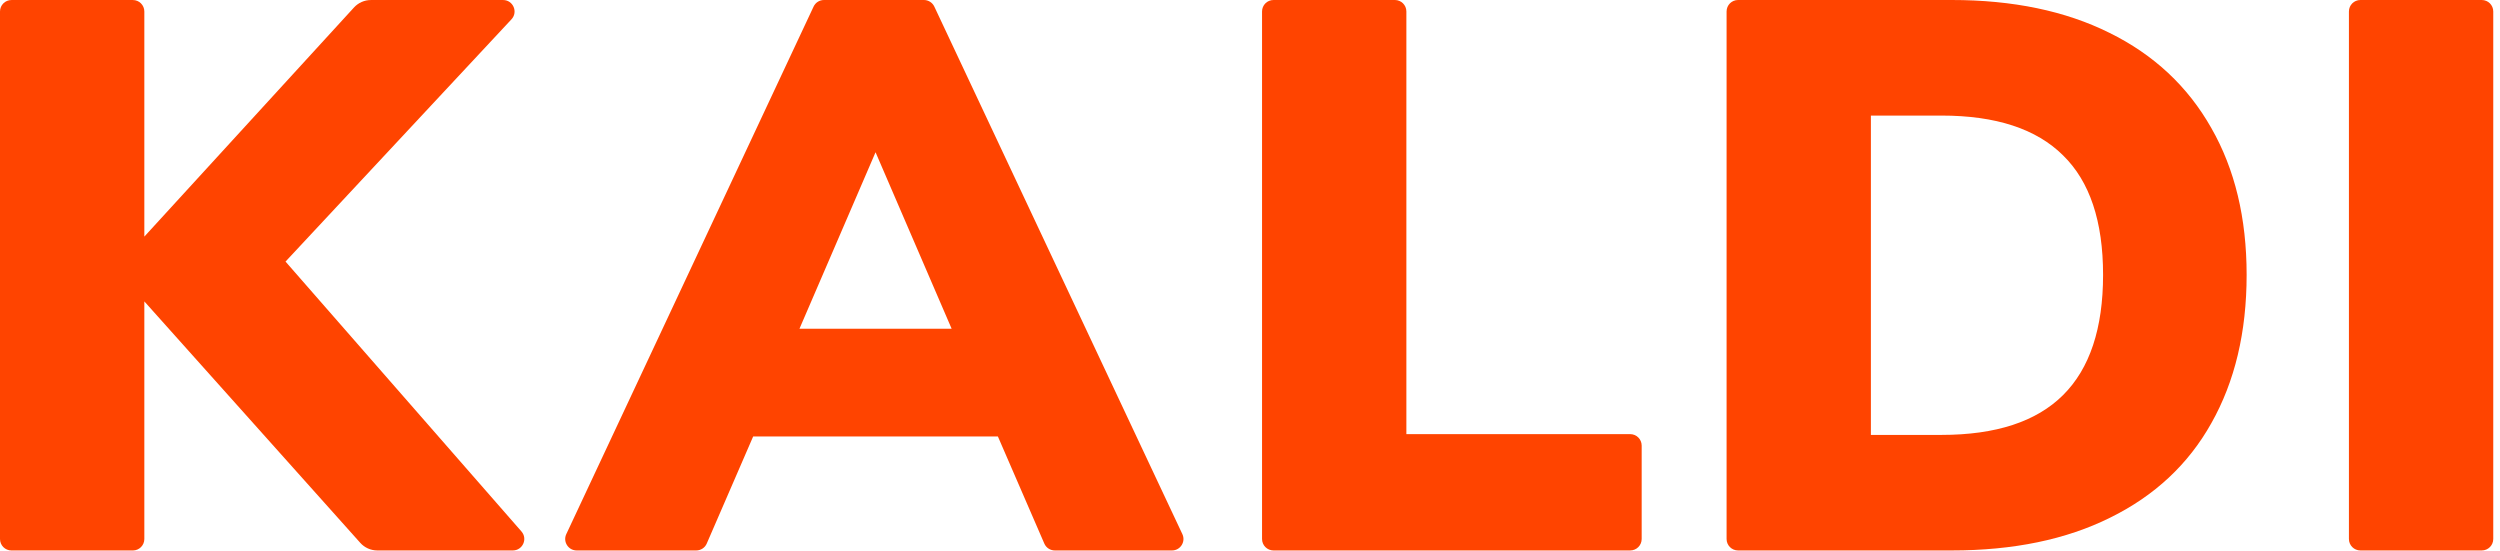
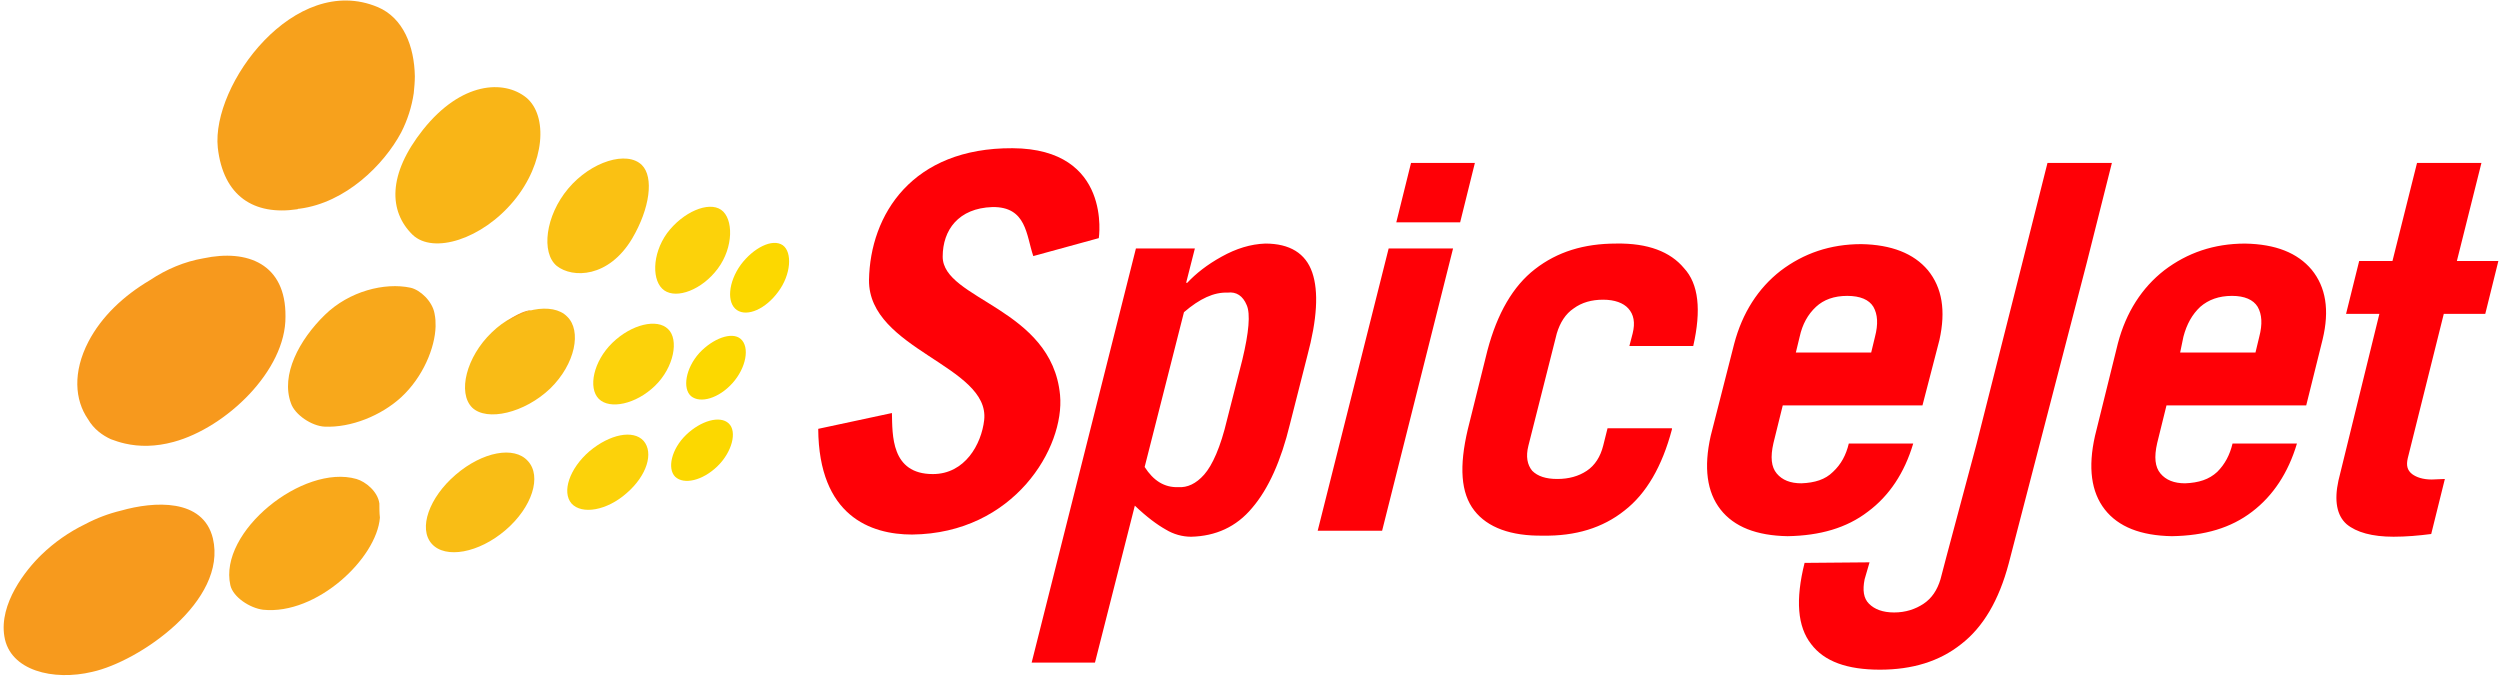
- <svg xmlns="http://www.w3.org/2000/svg" xmlns:xlink="http://www.w3.org/1999/xlink" viewBox="0 0 109 24">
-   <g transform="translate(-1470)">
-     <g style="mix-blend-mode:normal" transform="translate(1470)" fill="#f40">
-       <use xlink:href="#b" style="mix-blend-mode:normal" />
-       <use xlink:href="#c" style="mix-blend-mode:normal" />
-       <use xlink:href="#d" style="mix-blend-mode:normal" />
-       <use xlink:href="#e" style="mix-blend-mode:normal" />
-       <use xlink:href="#f" style="mix-blend-mode:normal" />
-     </g>
+ <svg xmlns="http://www.w3.org/2000/svg" width="148" height="40" viewBox="0 0 148 40">
+   <g fill="none" fill-rule="evenodd">
+     <path fill="#FCD20A" fill-rule="nonzero" d="M38.777 22.839c-1.13 1.096-2.682 1.42-3.328.774-.646-.645-.323-2.226.808-3.323 1.13-1.096 2.65-1.451 3.296-.806.646.613.355 2.258-.776 3.355" />
+     <path fill="#FCD800" fill-rule="nonzero" d="M43.366 22.677c-.808.904-1.907 1.226-2.456.775-.517-.452-.323-1.646.485-2.549.808-.87 1.939-1.29 2.456-.838.549.483.323 1.71-.485 2.612" />
+     <path fill="#F8A81B" fill-rule="nonzero" d="M24.3 17.032c-1.518-.322-3.619.194-5.073 1.613-1.519 1.484-2.617 3.549-2.003 5.226.226.677 1.228 1.355 2.003 1.387 1.551.065 3.328-.645 4.524-1.742 1.293-1.193 2.004-2.935 2.036-4.193 0-.29 0-.452-.065-.775-.129-.71-.84-1.387-1.422-1.516" />
+     <path fill="#F9BB16" fill-rule="nonzero" d="M32.573 23c-1.519 1.452-3.749 1.968-4.621 1.129-.873-.87-.355-3 1.163-4.452 1.487-1.451 3.62-1.806 4.46-.935.872.839.484 2.806-1.002 4.258" />
+     <path fill="#F7A51C" fill-rule="nonzero" d="M29.89 19.129c.518-.42 1.1-.742 1.584-.774a7.203 7.203 0 0 0-1.583.774" />
+     <path fill="#FCD20A" fill-rule="nonzero" d="M42.493 15.903c-.937 1.258-2.423 1.807-3.166 1.29-.744-.516-.744-2.128.161-3.387.937-1.258 2.456-1.903 3.2-1.387.743.516.743 2.226-.195 3.484" />
+     <path fill="#FCD800" fill-rule="nonzero" d="M46.08 17.258c-.743 1.032-1.842 1.516-2.456 1.097-.614-.42-.517-1.645.227-2.678.743-1 1.874-1.58 2.488-1.16.582.418.485 1.741-.259 2.741" />
+     <path fill="#F9B517" fill-rule="nonzero" d="M30.408 11.903c-1.874 2.258-4.75 3.162-5.978 2-1.422-1.387-1.487-3.58.614-6.226 2.262-2.838 4.782-2.967 6.107-1.903 1.293 1.065 1.131 3.871-.743 6.13" />
+     <path fill="#FAC113" fill-rule="nonzero" d="M37.42 14.129c-1.39 2.323-3.522 2.355-4.46 1.613-.936-.774-.678-2.968.68-4.58 1.357-1.614 3.49-2.259 4.362-1.388.71.71.484 2.549-.582 4.355" />
+     <path fill="#F7A51C" fill-rule="nonzero" d="M24.526 4.484" />
+     <path fill="#F7A11C" fill-rule="nonzero" d="M22.362.42C17.45-1.646 12.506 5 12.893 8.741c.324 2.87 2.133 4.032 4.718 3.645.033-.032.097-.032.13-.032 2.714-.355 4.976-2.58 6.01-4.516a7.536 7.536 0 0 0 .743-2.323c.033-.322.065-.677.065-1-.032-1.774-.679-3.451-2.197-4.097" />
+     <path fill="#F7991D" fill-rule="nonzero" d="M12.053 15.29c-1.13.194-2.197.645-3.167 1.29-1.583.936-2.876 2.162-3.651 3.646-.937 1.806-.808 3.451-.032 4.58.355.613.872.968 1.357 1.194.258.097.55.194.84.258.84.194 1.81.194 2.876-.097 3.102-.838 6.657-4.226 6.624-7.42.033-3.128-2.262-4-4.847-3.45" />
+     <path fill="#FCD800" fill-rule="nonzero" d="M42.461 27.613c-.872.839-1.971 1.097-2.488.613-.485-.484-.226-1.645.646-2.484.873-.839 2.004-1.161 2.52-.677.518.483.195 1.71-.678 2.548" />
+     <path fill="#FCD20A" fill-rule="nonzero" d="M37.097 29.194c-1.163 1.032-2.65 1.29-3.264.612-.581-.677-.13-2.064 1.067-3.096 1.195-1 2.585-1.29 3.199-.613.614.71.194 2.064-1.002 3.097" />
+     <path fill="#F9BD15" fill-rule="nonzero" d="M29.923 31.387c-1.583 1.355-3.554 1.71-4.362.807-.808-.904-.162-2.742 1.422-4.097 1.583-1.355 3.457-1.71 4.265-.807.84.904.259 2.742-1.325 4.097" />
+     <path fill="#F9A81A" fill-rule="nonzero" d="M21.101 28.355c-3.167-.903-8.175 3.129-7.464 6.29.161.71 1.163 1.355 1.939 1.452 3.166.322 6.72-3.032 6.915-5.452-.032-.29-.032-.548-.032-.839-.097-.71-.808-1.29-1.358-1.451" />
+     <path fill="#F79A1D" fill-rule="nonzero" d="M12.603 31.871c-.582-2.387-3.49-2.194-5.43-1.645a9.039 9.039 0 0 0-2.132.806 10.01 10.01 0 0 0-2.585 1.807c-.937.903-2.52 2.903-2.197 4.838.323 2.033 2.908 2.646 5.202 2.097 2.78-.613 8.014-4.193 7.142-7.903" />
+     <path fill="#FF0006" fill-rule="nonzero" d="M61.171 15.161c-.42-1.226-.388-2.935-2.423-2.903-2.004.065-2.941 1.355-2.941 2.936 0 2.548 6.463 3.032 6.948 8.193.29 3.097-2.715 8.194-8.758 8.258-2.456 0-5.525-1.097-5.558-6.258l4.363-.935c.032 1.29-.065 3.613 2.423 3.613 1.907 0 2.876-1.775 3.038-3.194.355-3.226-6.85-4.161-6.818-8.29.064-3.871 2.552-7.84 8.498-7.807 5.914.032 5.106 5.323 5.106 5.323L61.17 15.16z" />
+     <path fill="#FF0006" d="M70.09 18.484l-2.327 9.161c.517.807 1.164 1.226 2.004 1.194.517.032 1.034-.194 1.519-.742.484-.549.969-1.613 1.357-3.258l.905-3.549c.387-1.613.484-2.71.258-3.225-.226-.549-.614-.807-1.13-.742-.809-.033-1.649.354-2.586 1.16zm-2.844-3.774h3.49l-.517 2.032h.065c.517-.548 1.163-1.065 2.036-1.548.872-.484 1.712-.742 2.585-.775 1.454 0 2.391.581 2.779 1.71.388 1.13.29 2.774-.291 4.936l-1.034 4.064c-.517 2.13-1.26 3.806-2.23 4.936-.937 1.129-2.165 1.677-3.619 1.71a2.894 2.894 0 0 1-1.486-.42c-.517-.29-1.131-.742-1.842-1.42l-2.36 9.29h-3.748l6.172-24.515zM100.24 20.484h-3.781l.193-.742c.162-.645.065-1.13-.258-1.484-.29-.323-.808-.516-1.487-.516-.678 0-1.26.161-1.745.516-.484.323-.807.839-1.001 1.484l-1.68 6.645c-.162.645-.065 1.13.226 1.484.323.323.807.484 1.486.484.679 0 1.26-.161 1.745-.484.485-.323.808-.839.97-1.484l.258-1.032h3.813v.064c-.582 2.194-1.519 3.807-2.811 4.807-1.293 1.032-2.909 1.516-4.815 1.484-1.907.032-3.296-.484-4.072-1.484-.808-1.032-.905-2.613-.388-4.807l1.164-4.677c.581-2.194 1.519-3.807 2.811-4.807 1.325-1.032 2.908-1.516 4.815-1.516 1.874-.032 3.2.484 4.007 1.452.872.935 1.034 2.484.55 4.613M113.811 24h-8.272l-.55 2.226c-.193.839-.129 1.42.194 1.806.324.387.808.58 1.455.58.807-.031 1.421-.225 1.874-.677.485-.451.775-1 .937-1.677h3.813c-.517 1.742-1.422 3.097-2.682 4.032-1.26.968-2.844 1.42-4.75 1.452-1.842-.032-3.167-.548-3.975-1.58-.808-1.033-1.002-2.485-.582-4.356l1.39-5.451c.485-1.839 1.422-3.29 2.747-4.323 1.357-1.032 2.94-1.58 4.782-1.58 1.777.032 3.102.548 3.942 1.548.84 1.032 1.067 2.387.68 4.129L113.81 24zm-7.497-3.129h4.46l.226-.936c.194-.741.162-1.322-.097-1.774-.258-.42-.775-.645-1.551-.645-.776 0-1.39.226-1.842.645-.485.452-.808 1.033-.97 1.774l-.226.936zM136.528 24h-8.272l-.55 2.226c-.193.839-.129 1.42.194 1.806.324.387.808.58 1.455.58.807-.031 1.421-.225 1.906-.677.453-.451.743-1 .905-1.677h3.813c-.517 1.742-1.422 3.097-2.65 4.032-1.26.968-2.811 1.42-4.75 1.452-1.842-.032-3.167-.548-3.975-1.58-.807-1.033-1.001-2.485-.581-4.356l1.357-5.483c.485-1.84 1.422-3.29 2.747-4.323 1.357-1.032 2.94-1.58 4.782-1.58 1.81.032 3.102.548 3.943 1.548.84 1.032 1.066 2.387.646 4.129l-.97 3.903zm-7.464-3.129h4.46l.225-.936c.194-.741.162-1.322-.097-1.774-.258-.42-.775-.645-1.518-.645-.776 0-1.39.226-1.875.645-.484.452-.807 1.033-1.001 1.774l-.194.936zM140.859 18.58h-1.972l.776-3.128h1.971l1.454-5.807h3.813l-1.454 5.807h2.456l-.775 3.129h-2.456l-2.133 8.548c-.097.42-.032.71.258.936.259.193.647.322 1.164.322.258 0 .517-.032.775-.032l-.808 3.258c-.743.097-1.486.161-2.23.161-1.26 0-2.197-.258-2.778-.742-.582-.516-.744-1.387-.485-2.58l2.424-9.871z" />
+     <path fill="#FF0006" fill-rule="nonzero" d="M117.01 26.29l2.715-10.742 1.486-5.903h3.813l-1.486 5.903-4.621 17.807c-.582 2.193-1.519 3.774-2.811 4.774-1.293 1.032-2.909 1.516-4.815 1.516-1.939 0-3.296-.484-4.072-1.516-.808-1.032-.937-2.613-.388-4.806l3.846-.033-.291 1c-.13.645-.065 1.13.259 1.452.323.323.807.516 1.486.516.679 0 1.26-.193 1.745-.516.485-.323.808-.807 1.002-1.452l.355-1.355 1.777-6.645z" />
+     <path fill="#FF0006" d="M82.208 14.71h3.813l-4.2 16.71h-3.814zM86.441 13.161h-3.78l.872-3.516h3.78z" />
  </g>
-   <defs>
-     <path id="b" d="M22.735 23.171c.283.323.053.829-.376.829h-5.907c-.285 0-.556-.121-.745-.333l-9.414-10.526v10.36c0 .276-.224.5-.5.5h-5.293c-.276 0-.5-.224-.5-.5v-23c0-.276.224-.5.5-.5h5.293c.276 0 .5.224.5.5v9.815l9.141-9.99c.19-.207.457-.325.738-.325h5.762c.437 0 .664.521.366.841l-9.851 10.563 10.287 11.767z" />
-     <path id="c" d="M45.991 24c-.199 0-.38-.118-.459-.301l-2.024-4.669h-10.67l-2.024 4.669c-.079.183-.259.301-.459.301h-5.212c-.366 0-.608-.381-.453-.712l10.782-23c.082-.176.259-.288.453-.288h4.358c.194 0 .37.112.453.287l10.815 23c.156.332-.086.713-.452.713h-5.108zm-11.135-9.668h6.635l-3.317-7.694-3.317 7.694z" />
-     <path id="d" d="M55.525 24c-.276 0-.5-.224-.5-.5v-23c0-.276.224-.5.5-.5h5.293c.276 0 .5.224.5.5v18.428h9.759c.276 0 .5.224.5.5v4.072c0 .276-.224.5-.5.5h-15.552z" />
-     <path id="e" d="M75.279.5c0-.276.224-.5.5-.5h9.315c2.667 0 4.959.477 6.874 1.43 1.938.953 3.42 2.338 4.446 4.153 1.026 1.793 1.539 3.926 1.539 6.4 0 2.496-.513 4.652-1.539 6.468-1.003 1.793-2.474 3.166-4.412 4.119-1.915.953-4.218 1.43-6.908 1.43h-9.315c-.276 0-.5-.224-.5-.5v-23zm9.37 18.462c2.371 0 4.138-.579 5.301-1.736 1.163-1.157 1.744-2.905 1.744-5.242 0-2.338-.581-4.074-1.744-5.209-1.163-1.157-2.93-1.736-5.301-1.736h-3.078v13.923h3.078z" />
-     <path id="f" d="M102.913 24c-.276 0-.5-.224-.5-.5v-23c0-.276.224-.5.5-.5h5.293c.276 0 .5.224.5.5v23c0 .276-.224.5-.5.5h-5.293z" />
-   </defs>
</svg>
